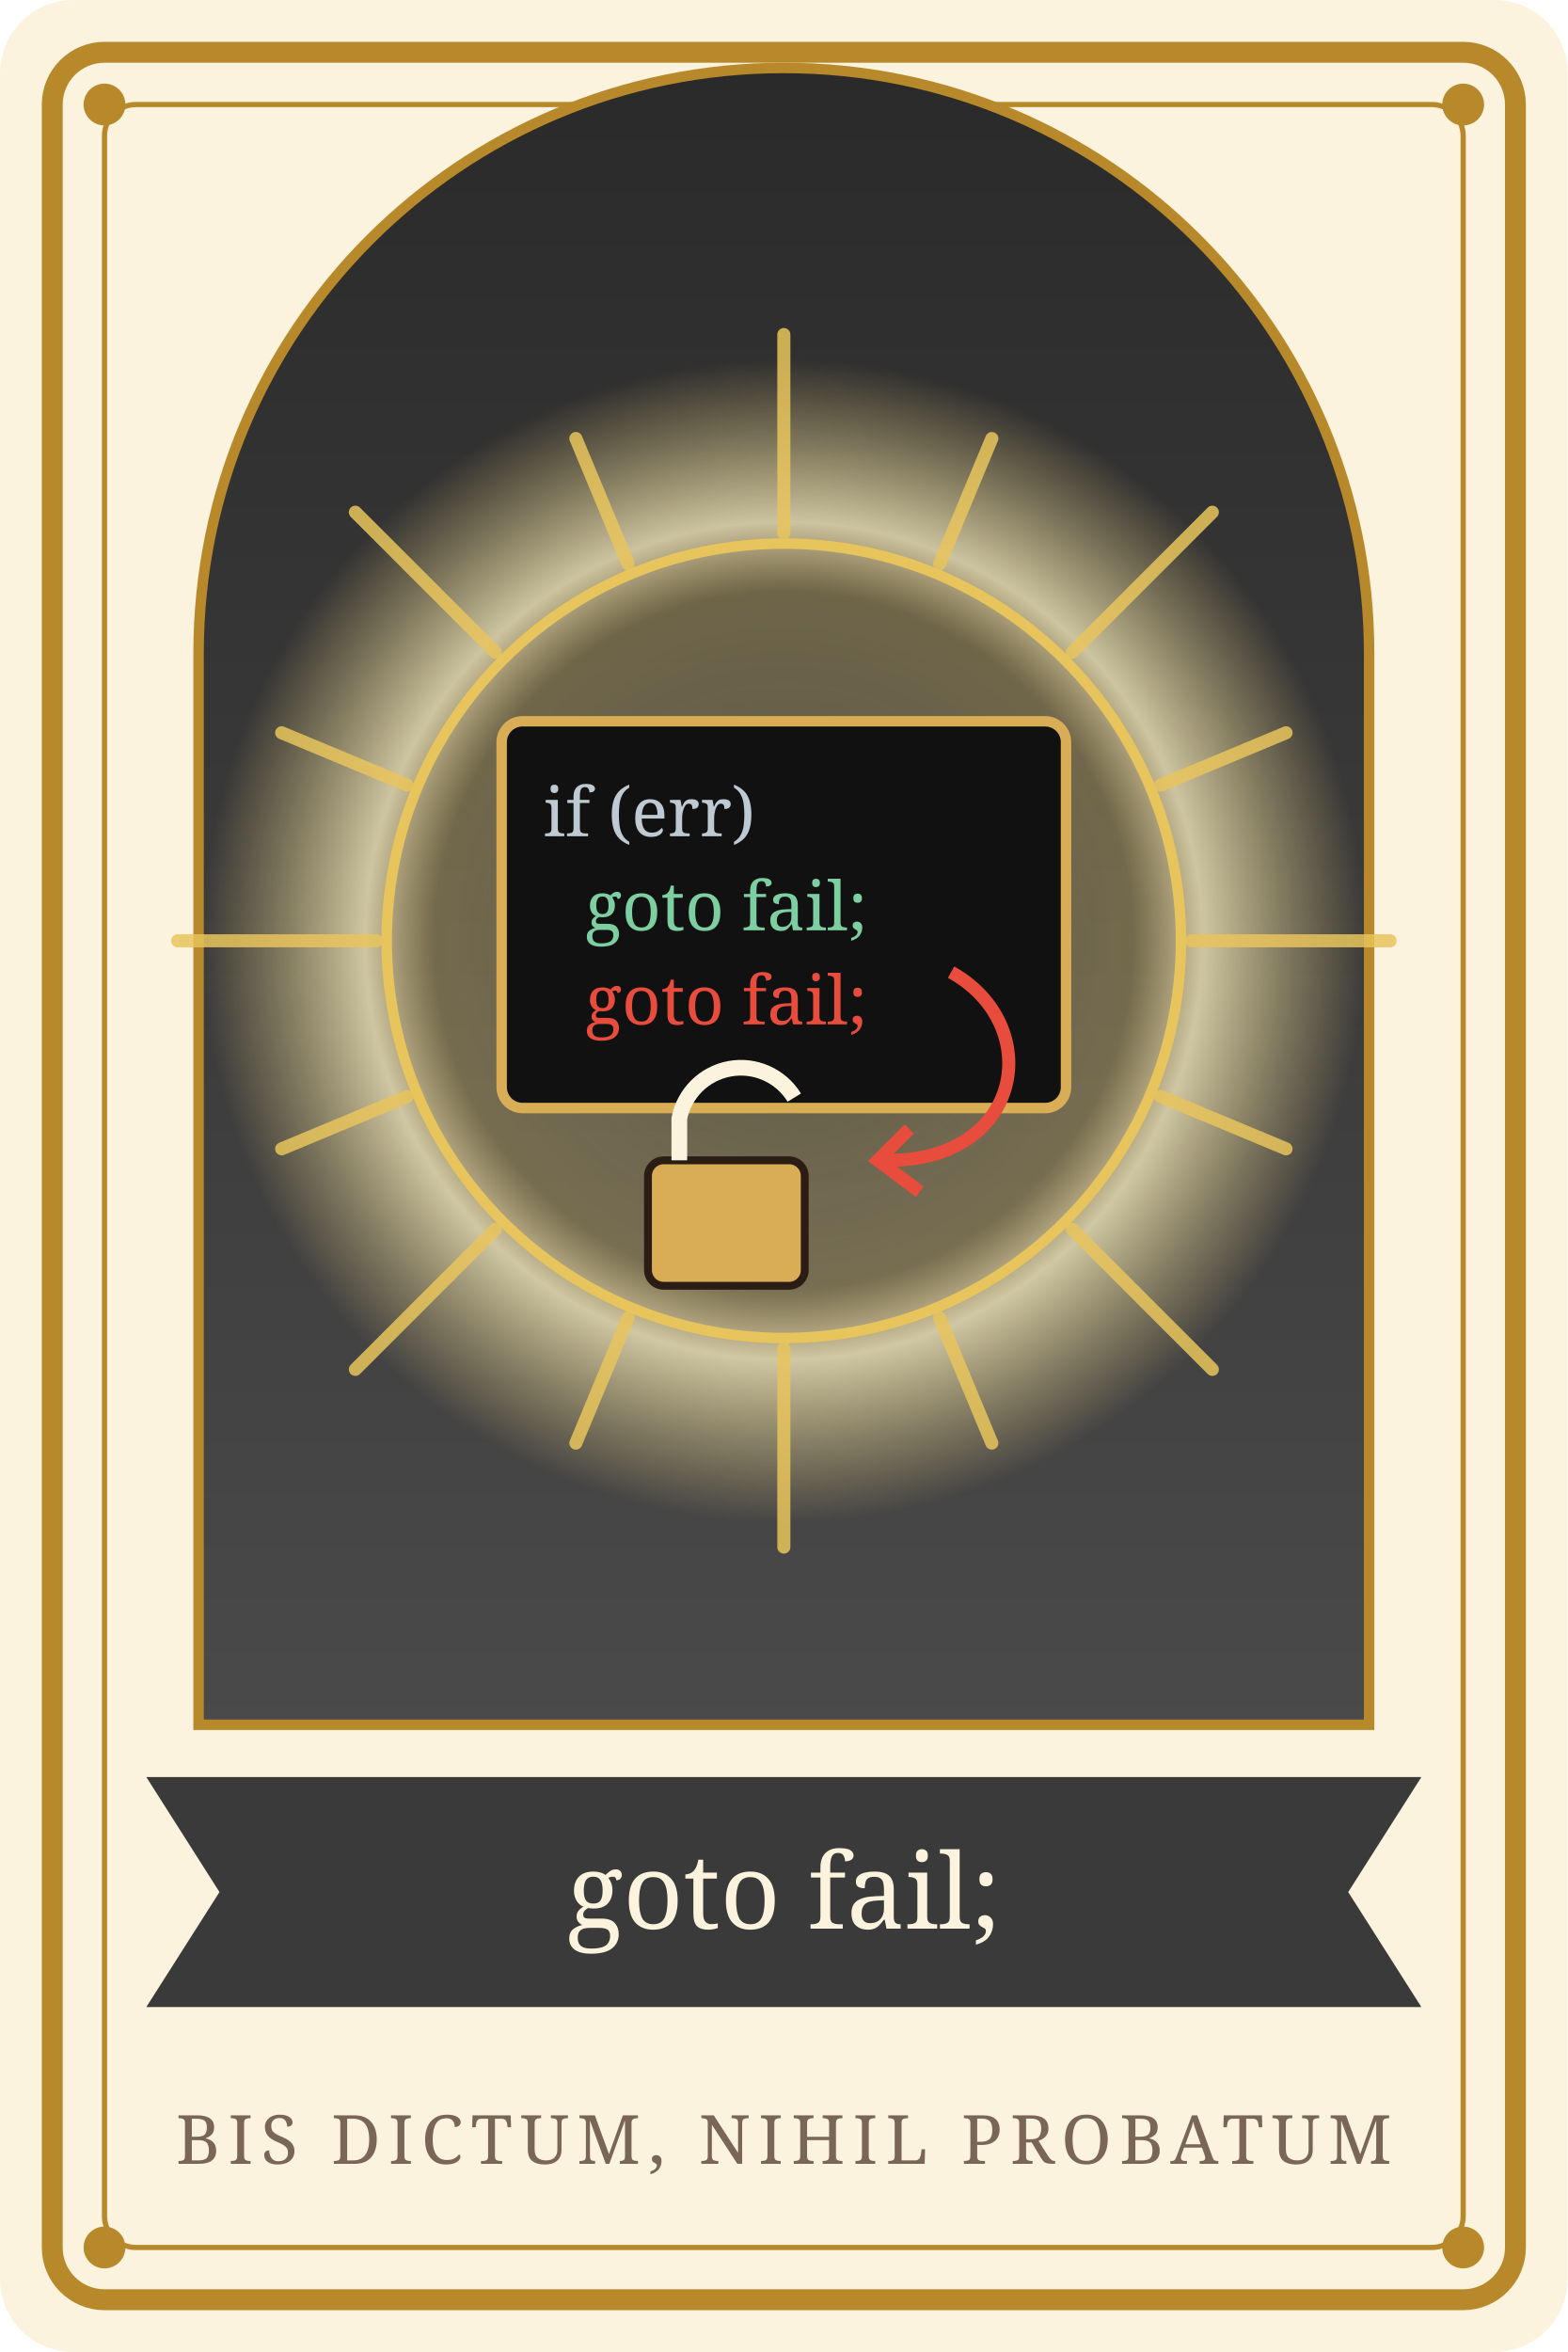
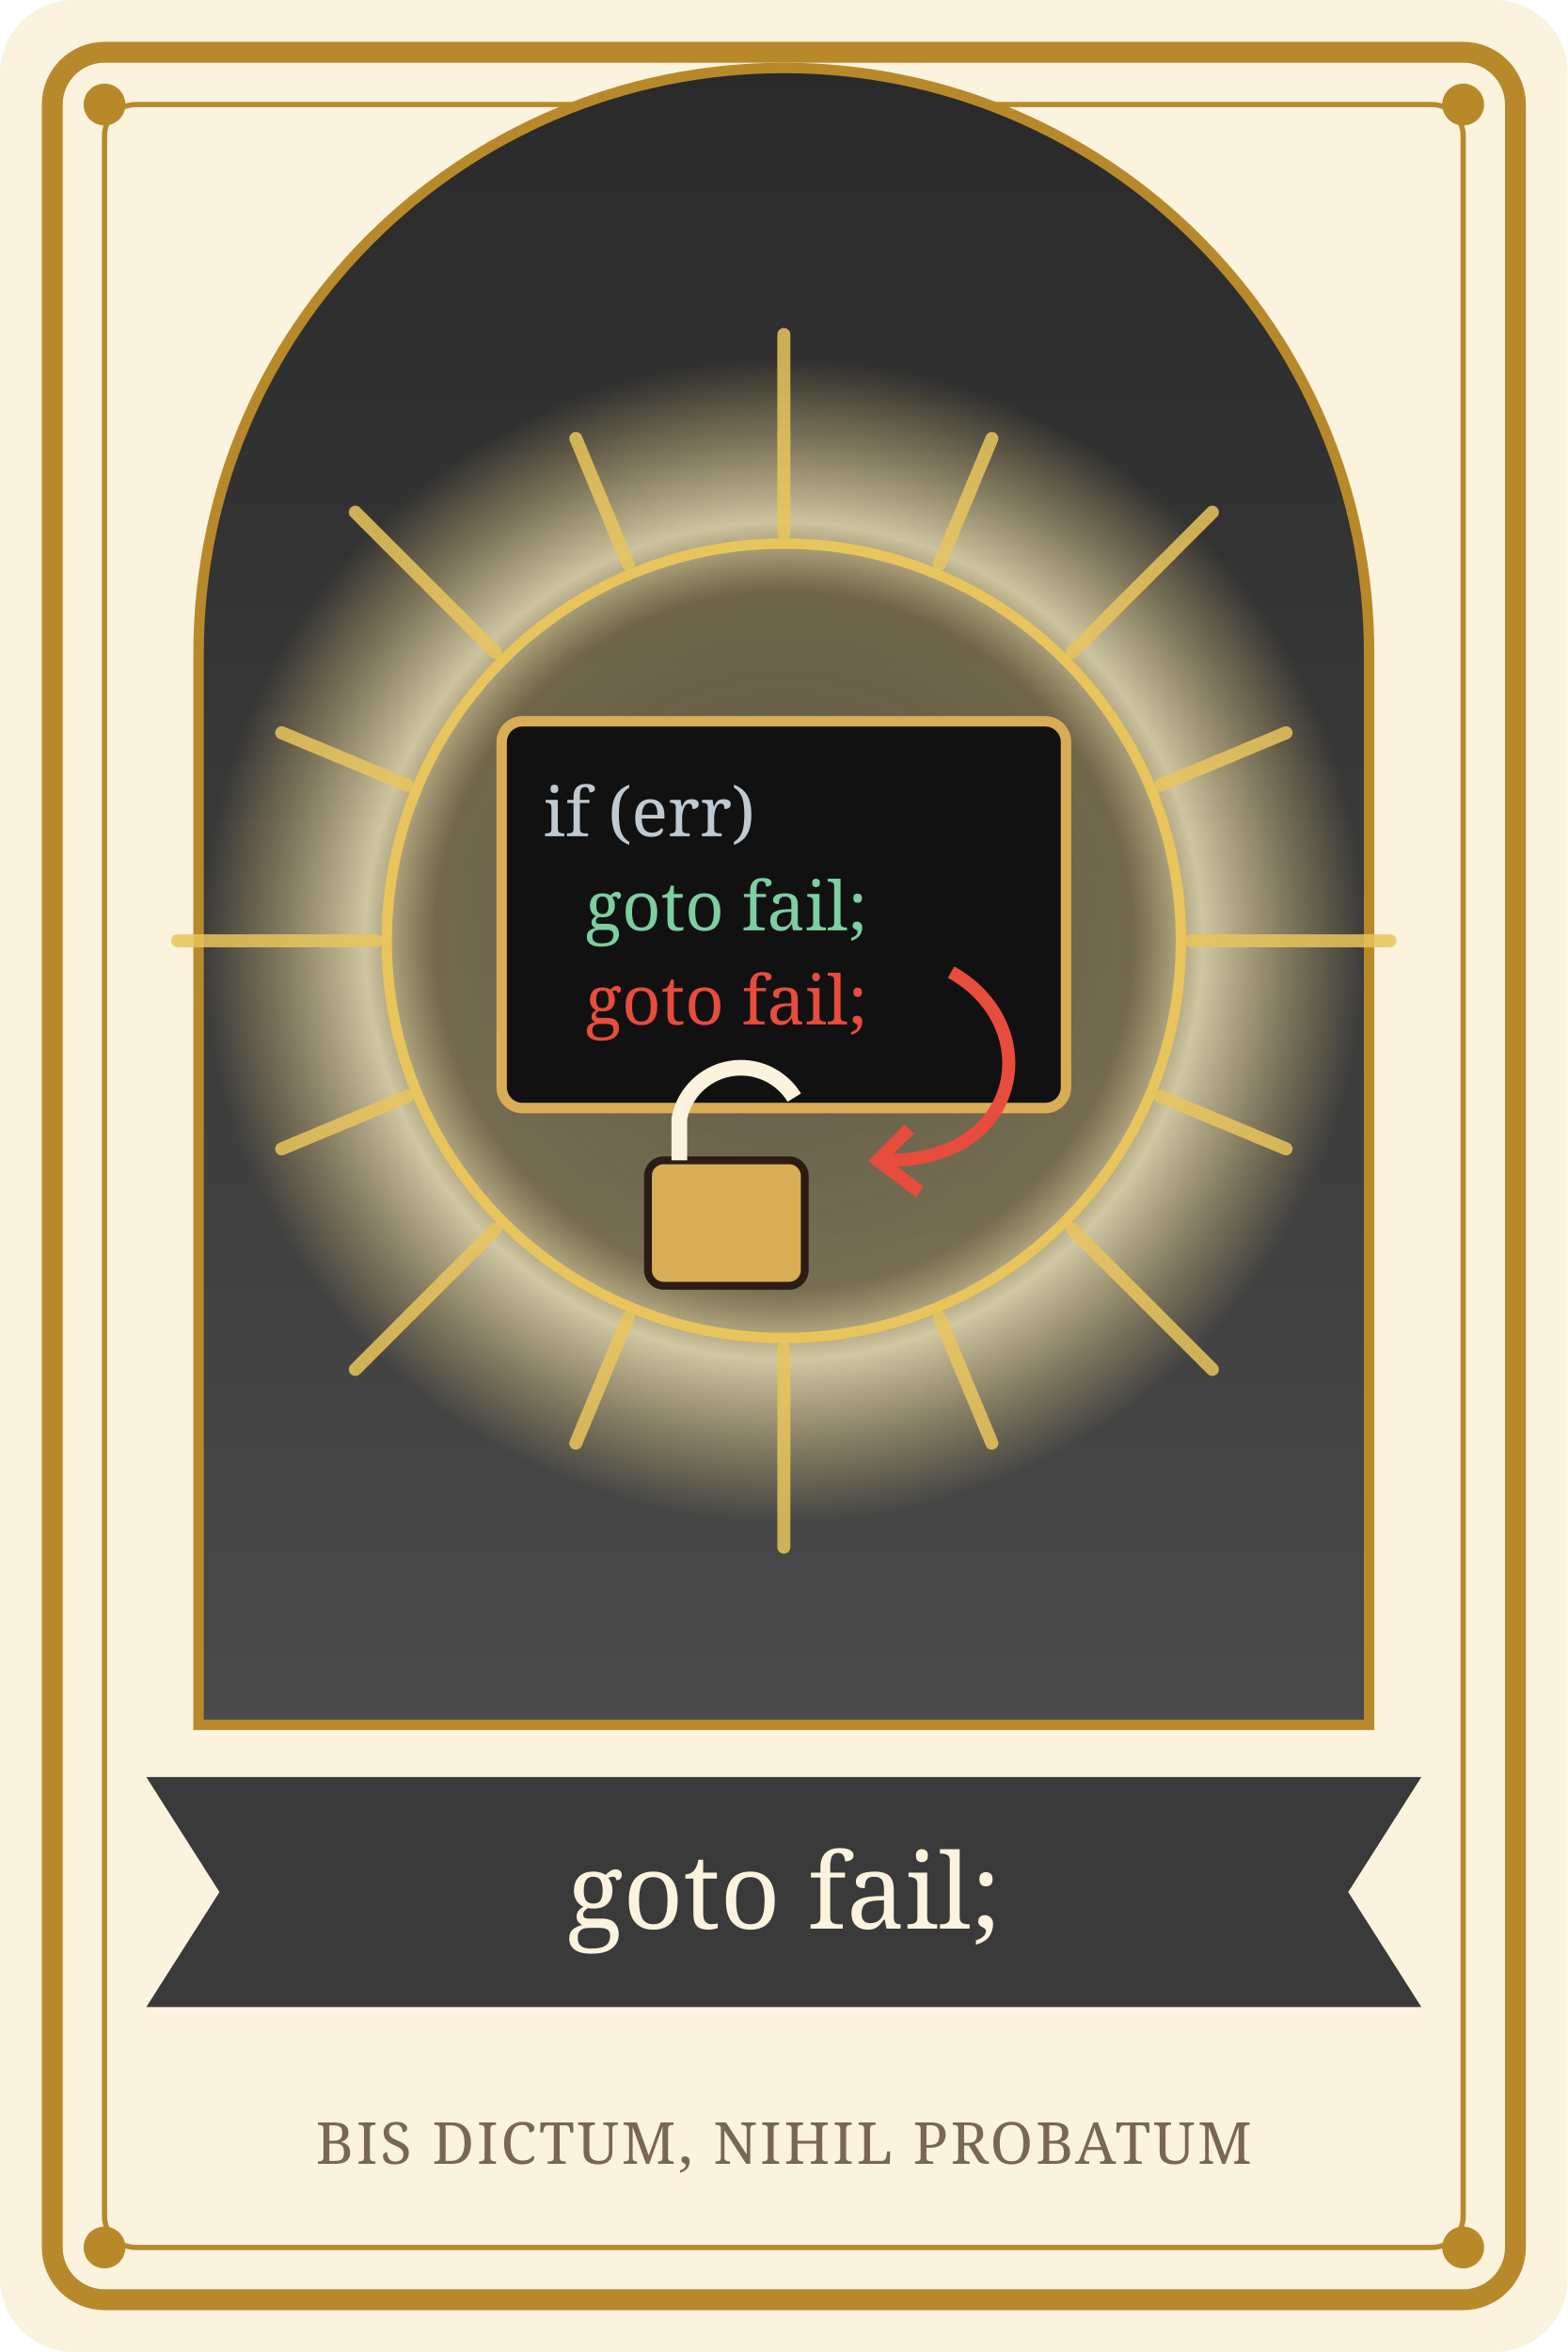
<svg xmlns="http://www.w3.org/2000/svg" viewBox="0 0 300 450" role="img" aria-label="goto fail;">
  <defs>
    <radialGradient id="s-gotofail-halo">
      <stop offset="0%" stop-color="#f5d77a" stop-opacity="0.18" />
      <stop offset="60%" stop-color="#f5d77a" stop-opacity="0.3" />
      <stop offset="72%" stop-color="#fff3c4" stop-opacity="0.75" />
      <stop offset="100%" stop-color="#f5d77a" stop-opacity="0" />
    </radialGradient>
    <linearGradient id="s-gotofail-niche" x1="0" y1="0" x2="0" y2="1">
      <stop offset="0%" stop-color="#2a2a2a" />
      <stop offset="100%" stop-color="#4a4a4a" />
    </linearGradient>
  </defs>
  <rect width="300" height="450" rx="14" fill="#fbf3dd" />
  <rect x="10" y="10" width="280" height="430" rx="10" fill="none" stroke="#b8892b" stroke-width="4" />
  <rect x="20" y="20" width="260" height="410" rx="6" fill="none" stroke="#b8892b" stroke-width="1" />
  <g fill="#b8892b">
    <circle cx="20" cy="20" r="4" />
    <circle cx="280" cy="20" r="4" />
    <circle cx="20" cy="430" r="4" />
    <circle cx="280" cy="430" r="4" />
  </g>
  <path d="M38 330 V125 A112 112 0 0 1 262 125 V330 Z" fill="url(#s-gotofail-niche)" stroke="#b8892b" stroke-width="2" />
  <circle cx="150" cy="180" r="112" fill="url(#s-gotofail-halo)" />
  <g stroke="#e8c45c" stroke-width="2.5" stroke-linecap="round" opacity="0.85">
    <line x1="228.0" y1="180.0" x2="266.0" y2="180.0" />
    <line x1="222.1" y1="209.8" x2="246.1" y2="219.8" />
    <line x1="205.2" y1="235.2" x2="232.0" y2="262.0" />
    <line x1="179.8" y1="252.1" x2="189.8" y2="276.1" />
    <line x1="150.0" y1="258.0" x2="150.0" y2="296.0" />
    <line x1="120.2" y1="252.1" x2="110.2" y2="276.1" />
    <line x1="94.8" y1="235.2" x2="68.0" y2="262.0" />
    <line x1="77.9" y1="209.8" x2="53.9" y2="219.8" />
    <line x1="72.0" y1="180.0" x2="34.0" y2="180.0" />
    <line x1="77.9" y1="150.2" x2="53.9" y2="140.2" />
    <line x1="94.8" y1="124.8" x2="68.0" y2="98.0" />
    <line x1="120.2" y1="107.9" x2="110.2" y2="83.9" />
    <line x1="150.0" y1="102.0" x2="150.0" y2="64.0" />
    <line x1="179.8" y1="107.9" x2="189.8" y2="83.9" />
    <line x1="205.2" y1="124.8" x2="232.0" y2="98.0" />
    <line x1="222.1" y1="150.2" x2="246.1" y2="140.2" />
  </g>
  <circle cx="150" cy="180" r="76" fill="none" stroke="#e8c45c" stroke-width="2" />
  <g>
    <rect x="96" y="138" width="108" height="74" rx="4" fill="#111" stroke="#d9ad55" stroke-width="2" />
    <text x="104" y="160" font-family="'EB Garamond', Georgia, serif" font-size="13" fill="#bfc9d1">if (err)</text>
    <text x="112" y="178" font-family="'EB Garamond', Georgia, serif" font-size="13" fill="#7dcea0">goto fail;</text>
    <text x="112" y="196" font-family="'EB Garamond', Georgia, serif" font-size="13" fill="#e74c3c">goto fail;</text>
    <path d="M182 186 C200 196 196 222 170 222" fill="none" stroke="#e74c3c" stroke-width="2.5" />
    <path d="M174 216 L168 222 L176 228" fill="none" stroke="#e74c3c" stroke-width="2.5" />
    <rect x="124" y="222" width="30" height="24" rx="3" fill="#d9ad55" stroke="#2b1d14" stroke-width="1.5" />
    <path d="M130 222 V214 A12 12 0 0 1 152 210" fill="none" stroke="#fbf3dd" stroke-width="3" />
  </g>
  <path d="M28 340 h244 l-14 22 l14 22 h-244 l14 -22 z" fill="#3a3a3a" />
  <text x="150" y="369" text-anchor="middle" font-family="'EB Garamond', Georgia, serif" font-size="20" fill="#fbf3dd">goto fail;</text>
-   <text x="150" y="414" text-anchor="middle" font-family="'EB Garamond', Georgia, serif" font-size="13" letter-spacing="1.5" fill="#7a6656">BIS DICTUM, NIHIL PROBATUM</text>
+   <text x="150" y="414" text-anchor="middle" font-family="'EB Garamond', Georgia, serif" font-size="11.1" letter-spacing="0.5" fill="#7a6656">BIS DICTUM, NIHIL PROBATUM</text>
</svg>
